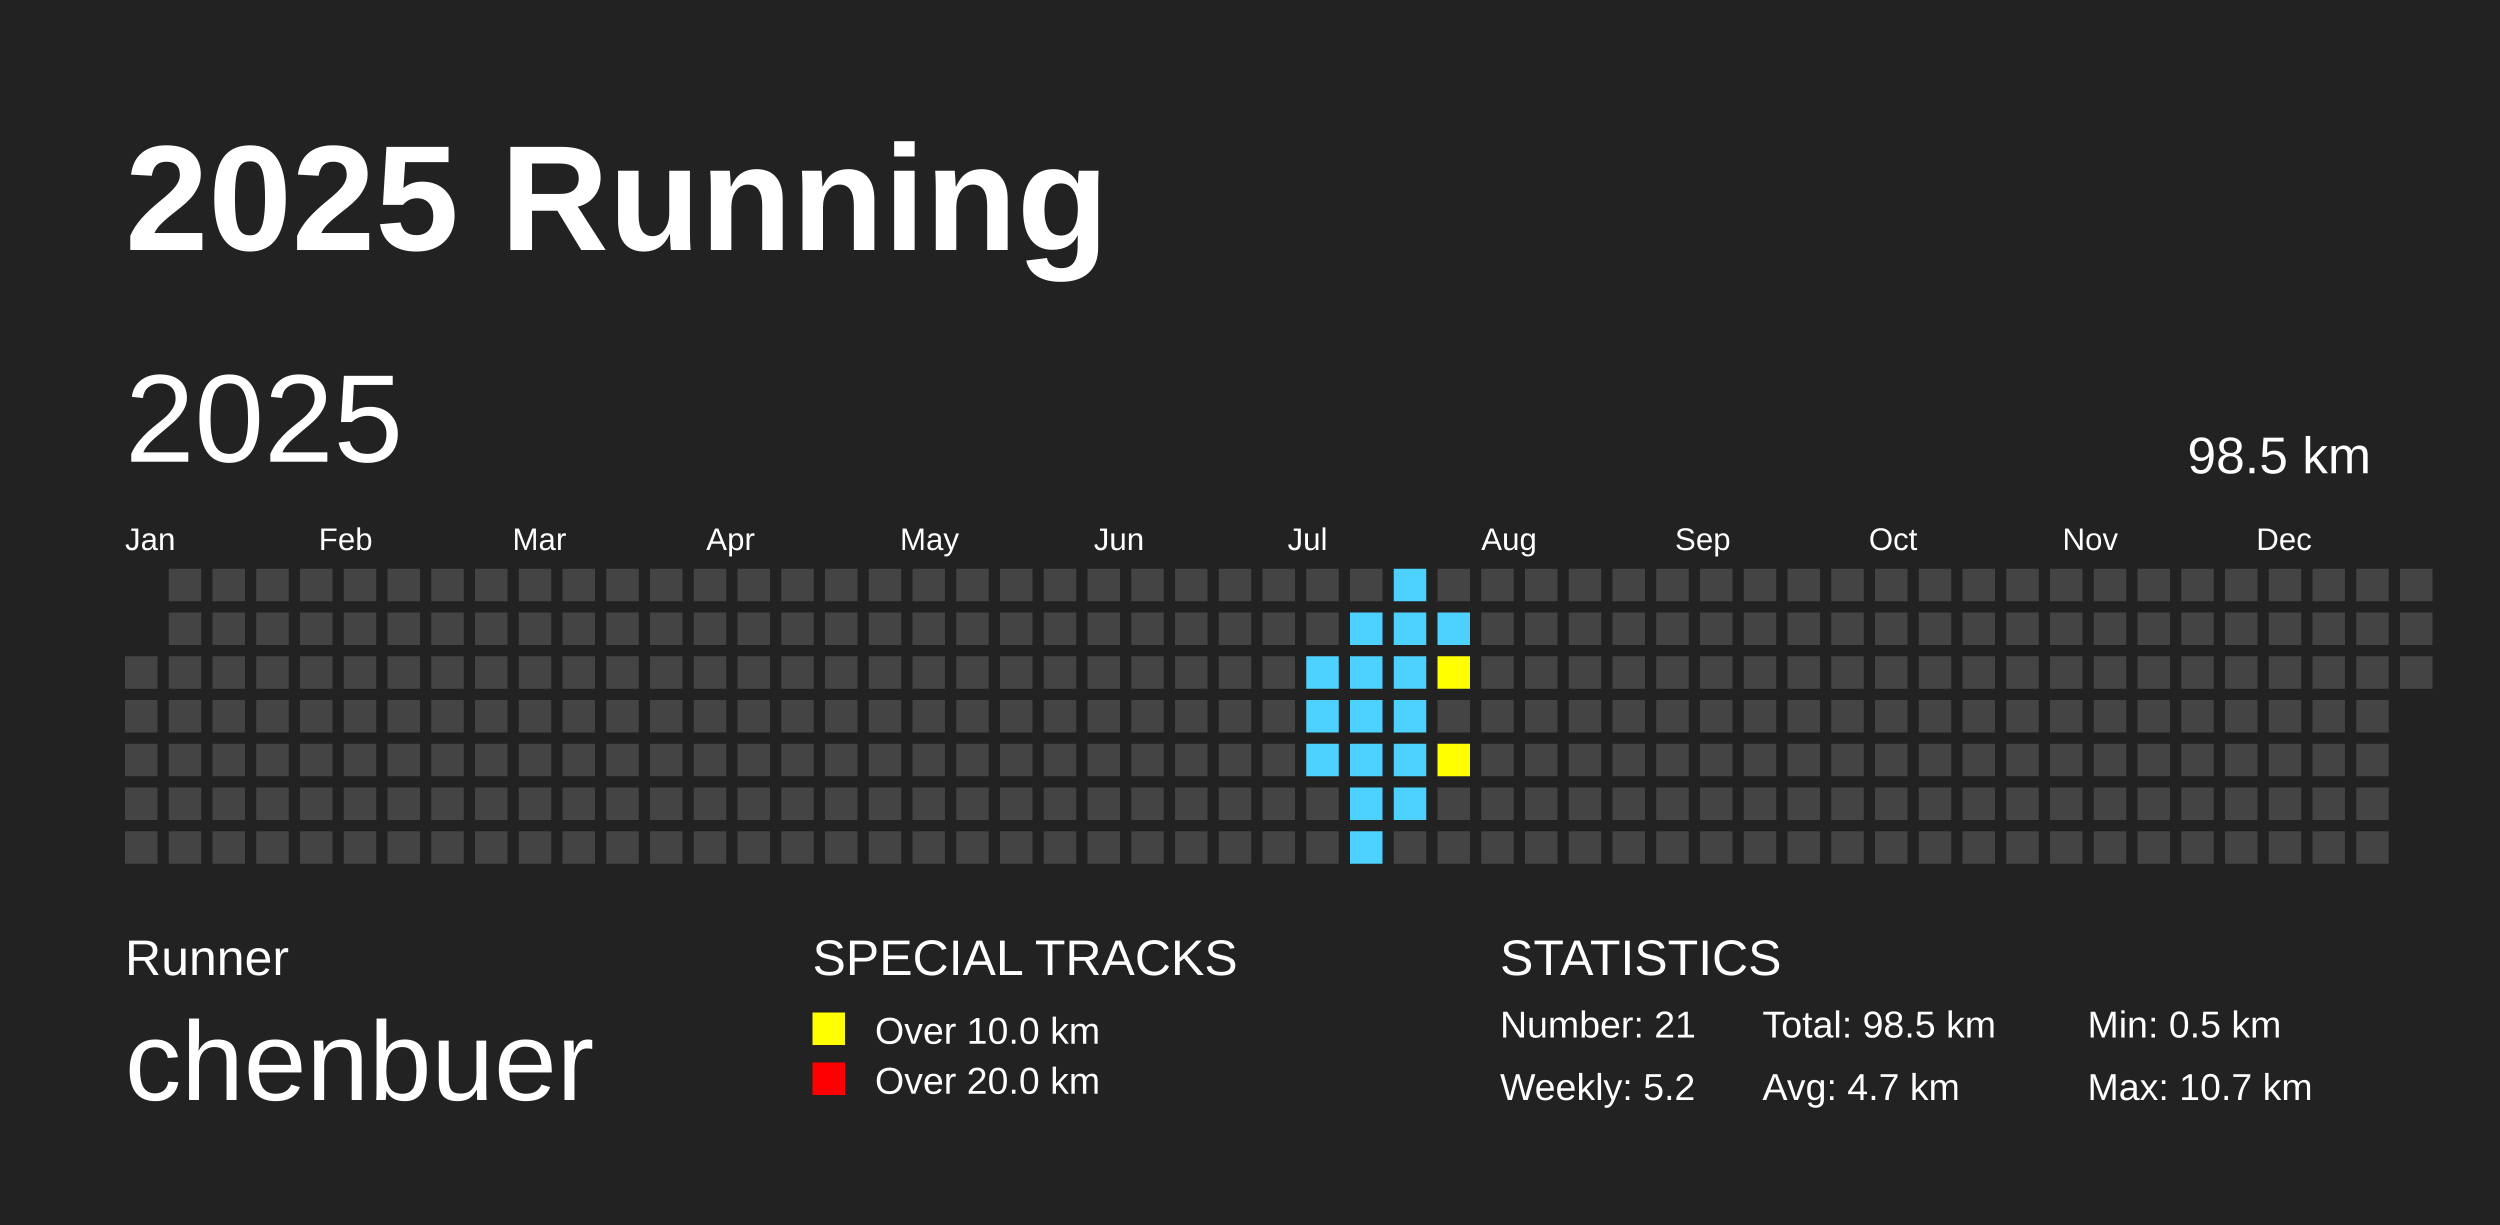
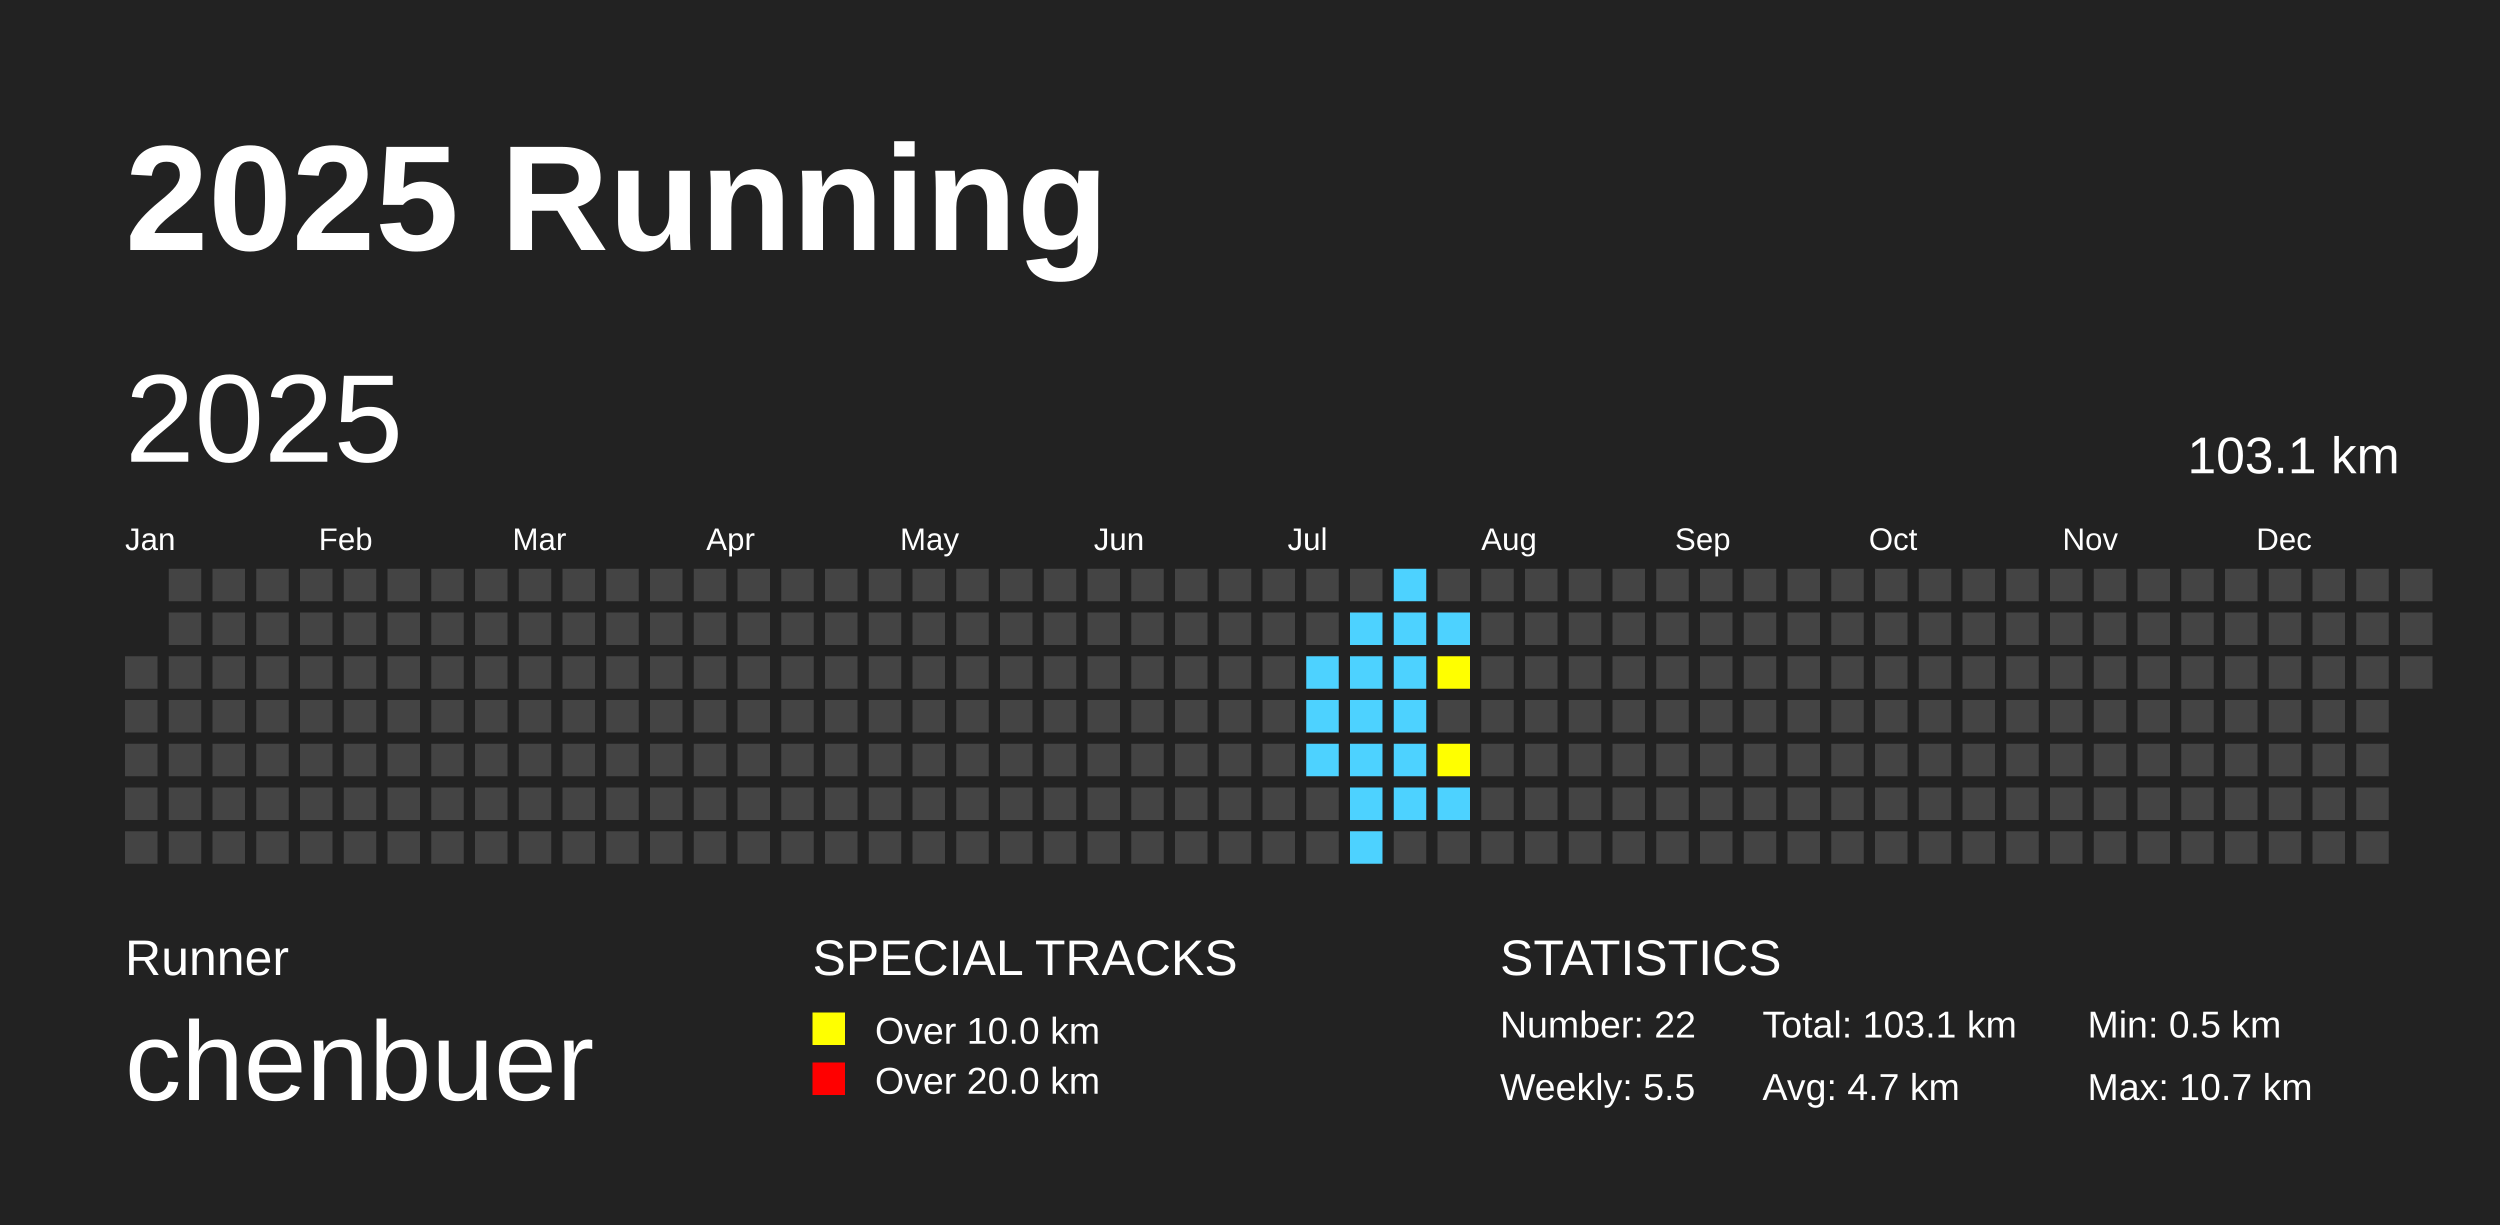
<svg xmlns="http://www.w3.org/2000/svg" baseProfile="full" height="98mm" version="1.1" viewBox="0,0,200,98" width="200mm">
  <defs />
  <rect fill="#222222" height="98" width="200" x="0" y="0" />
  <text fill="#FFFFFF" style="font-size:12px; font-family:Arial; font-weight:bold;" x="10" y="20">2025 Running</text>
  <text fill="#FFFFFF" style="font-size:4px; font-family:Arial" x="10" y="78">Runner</text>
  <text fill="#FFFFFF" style="font-size:9px; font-family:Arial" x="10" y="88">chenbuer</text>
  <text fill="#FFFFFF" style="font-size:4px; font-family:Arial" x="65" y="78">SPECIAL TRACKS</text>
  <rect fill="yellow" height="2.6" width="2.6" x="65" y="81" />
  <text fill="#FFFFFF" style="font-size:3px; font-family:Arial" x="70" y="83.5">Over 10.0 km</text>
  <rect fill="red" height="2.6" width="2.6" x="65" y="85" />
  <text fill="#FFFFFF" style="font-size:3px; font-family:Arial" x="70" y="87.5">Over 20.0 km</text>
  <text fill="#FFFFFF" style="font-size:4px; font-family:Arial" x="120" y="78">STATISTICS</text>
-   <text fill="#FFFFFF" style="font-size:3px; font-family:Arial" x="120" y="83">Number: 21</text>
-   <text fill="#FFFFFF" style="font-size:3px; font-family:Arial" x="120" y="88">Weekly: 5.2</text>
-   <text fill="#FFFFFF" style="font-size:3px; font-family:Arial" x="141" y="83">Total: 98.5 km</text>
+   <text fill="#FFFFFF" style="font-size:3px; font-family:Arial" x="120" y="83">Number: 22</text>
+   <text fill="#FFFFFF" style="font-size:3px; font-family:Arial" x="120" y="88">Weekly: 5.5</text>
+   <text fill="#FFFFFF" style="font-size:3px; font-family:Arial" x="141" y="83">Total: 103.1 km</text>
  <text fill="#FFFFFF" style="font-size:3px; font-family:Arial" x="141" y="88">Avg: 4.7 km</text>
  <text fill="#FFFFFF" style="font-size:3px; font-family:Arial" x="167" y="83">Min: 0.5 km</text>
  <text fill="#FFFFFF" style="font-size:3px; font-family:Arial" x="167" y="88">Max: 10.7 km</text>
  <text dominant-baseline="hanging" fill="#FFFFFF" style="font-size:10.0px; font-family:Arial;" x="10" y="30">2025</text>
-   <text dominant-baseline="hanging" fill="#FFFFFF" style="font-size:4.125px; font-family:Arial;" x="175" y="35">98.5 km</text>
+   <text dominant-baseline="hanging" fill="#FFFFFF" style="font-size:4.125px; font-family:Arial;" x="175" y="35">103.1 km</text>
  <text fill="#FFFFFF" style="font-size:2.5px; font-family:Arial" x="10.0" y="44">Jan</text>
  <text fill="#FFFFFF" style="font-size:2.5px; font-family:Arial" x="25.5" y="44">Feb</text>
  <text fill="#FFFFFF" style="font-size:2.5px; font-family:Arial" x="41.0" y="44">Mar</text>
  <text fill="#FFFFFF" style="font-size:2.5px; font-family:Arial" x="56.5" y="44">Apr</text>
  <text fill="#FFFFFF" style="font-size:2.5px; font-family:Arial" x="72.0" y="44">May</text>
  <text fill="#FFFFFF" style="font-size:2.5px; font-family:Arial" x="87.5" y="44">Jun</text>
  <text fill="#FFFFFF" style="font-size:2.5px; font-family:Arial" x="103.0" y="44">Jul</text>
  <text fill="#FFFFFF" style="font-size:2.5px; font-family:Arial" x="118.5" y="44">Aug</text>
  <text fill="#FFFFFF" style="font-size:2.5px; font-family:Arial" x="134.0" y="44">Sep</text>
  <text fill="#FFFFFF" style="font-size:2.5px; font-family:Arial" x="149.5" y="44">Oct</text>
  <text fill="#FFFFFF" style="font-size:2.5px; font-family:Arial" x="165.0" y="44">Nov</text>
  <text fill="#FFFFFF" style="font-size:2.5px; font-family:Arial" x="180.5" y="44">Dec</text>
  <rect fill="#444444" height="2.6" width="2.6" x="10.0" y="52.5" />
  <rect fill="#444444" height="2.6" width="2.6" x="10.0" y="56.0" />
  <rect fill="#444444" height="2.6" width="2.6" x="10.0" y="59.5" />
  <rect fill="#444444" height="2.6" width="2.6" x="10.0" y="63.0" />
  <rect fill="#444444" height="2.6" width="2.6" x="10.0" y="66.5" />
  <rect fill="#444444" height="2.6" width="2.6" x="13.5" y="45.5" />
  <rect fill="#444444" height="2.6" width="2.6" x="13.5" y="49.0" />
  <rect fill="#444444" height="2.6" width="2.6" x="13.5" y="52.5" />
  <rect fill="#444444" height="2.6" width="2.6" x="13.5" y="56.0" />
  <rect fill="#444444" height="2.6" width="2.6" x="13.5" y="59.5" />
  <rect fill="#444444" height="2.6" width="2.6" x="13.5" y="63.0" />
  <rect fill="#444444" height="2.6" width="2.6" x="13.5" y="66.5" />
  <rect fill="#444444" height="2.6" width="2.6" x="17.0" y="45.5" />
  <rect fill="#444444" height="2.6" width="2.6" x="17.0" y="49.0" />
  <rect fill="#444444" height="2.6" width="2.6" x="17.0" y="52.5" />
  <rect fill="#444444" height="2.6" width="2.6" x="17.0" y="56.0" />
  <rect fill="#444444" height="2.6" width="2.6" x="17.0" y="59.5" />
  <rect fill="#444444" height="2.6" width="2.6" x="17.0" y="63.0" />
  <rect fill="#444444" height="2.6" width="2.6" x="17.0" y="66.5" />
  <rect fill="#444444" height="2.6" width="2.6" x="20.5" y="45.5" />
  <rect fill="#444444" height="2.6" width="2.6" x="20.5" y="49.0" />
  <rect fill="#444444" height="2.6" width="2.6" x="20.5" y="52.5" />
  <rect fill="#444444" height="2.6" width="2.6" x="20.5" y="56.0" />
  <rect fill="#444444" height="2.6" width="2.6" x="20.5" y="59.5" />
  <rect fill="#444444" height="2.6" width="2.6" x="20.5" y="63.0" />
  <rect fill="#444444" height="2.6" width="2.6" x="20.5" y="66.5" />
  <rect fill="#444444" height="2.6" width="2.6" x="24.0" y="45.5" />
  <rect fill="#444444" height="2.6" width="2.6" x="24.0" y="49.0" />
  <rect fill="#444444" height="2.6" width="2.6" x="24.0" y="52.5" />
  <rect fill="#444444" height="2.6" width="2.6" x="24.0" y="56.0" />
  <rect fill="#444444" height="2.6" width="2.6" x="24.0" y="59.5" />
  <rect fill="#444444" height="2.6" width="2.6" x="24.0" y="63.0" />
  <rect fill="#444444" height="2.6" width="2.6" x="24.0" y="66.5" />
  <rect fill="#444444" height="2.6" width="2.6" x="27.5" y="45.5" />
  <rect fill="#444444" height="2.6" width="2.6" x="27.5" y="49.0" />
  <rect fill="#444444" height="2.6" width="2.6" x="27.5" y="52.5" />
  <rect fill="#444444" height="2.6" width="2.6" x="27.5" y="56.0" />
  <rect fill="#444444" height="2.6" width="2.6" x="27.5" y="59.5" />
  <rect fill="#444444" height="2.6" width="2.6" x="27.5" y="63.0" />
  <rect fill="#444444" height="2.6" width="2.6" x="27.5" y="66.5" />
  <rect fill="#444444" height="2.6" width="2.6" x="31.0" y="45.5" />
  <rect fill="#444444" height="2.6" width="2.6" x="31.0" y="49.0" />
  <rect fill="#444444" height="2.6" width="2.6" x="31.0" y="52.5" />
  <rect fill="#444444" height="2.6" width="2.6" x="31.0" y="56.0" />
  <rect fill="#444444" height="2.6" width="2.6" x="31.0" y="59.5" />
  <rect fill="#444444" height="2.6" width="2.6" x="31.0" y="63.0" />
  <rect fill="#444444" height="2.6" width="2.6" x="31.0" y="66.5" />
  <rect fill="#444444" height="2.6" width="2.6" x="34.5" y="45.5" />
  <rect fill="#444444" height="2.6" width="2.6" x="34.5" y="49.0" />
  <rect fill="#444444" height="2.6" width="2.6" x="34.5" y="52.5" />
  <rect fill="#444444" height="2.6" width="2.6" x="34.5" y="56.0" />
  <rect fill="#444444" height="2.6" width="2.6" x="34.5" y="59.5" />
  <rect fill="#444444" height="2.6" width="2.6" x="34.5" y="63.0" />
  <rect fill="#444444" height="2.6" width="2.6" x="34.5" y="66.5" />
  <rect fill="#444444" height="2.6" width="2.6" x="38.0" y="45.5" />
  <rect fill="#444444" height="2.6" width="2.6" x="38.0" y="49.0" />
  <rect fill="#444444" height="2.6" width="2.6" x="38.0" y="52.5" />
  <rect fill="#444444" height="2.6" width="2.6" x="38.0" y="56.0" />
  <rect fill="#444444" height="2.6" width="2.6" x="38.0" y="59.5" />
  <rect fill="#444444" height="2.6" width="2.6" x="38.0" y="63.0" />
  <rect fill="#444444" height="2.6" width="2.6" x="38.0" y="66.5" />
  <rect fill="#444444" height="2.6" width="2.6" x="41.5" y="45.5" />
  <rect fill="#444444" height="2.6" width="2.6" x="41.5" y="49.0" />
  <rect fill="#444444" height="2.6" width="2.6" x="41.5" y="52.5" />
  <rect fill="#444444" height="2.6" width="2.6" x="41.5" y="56.0" />
  <rect fill="#444444" height="2.6" width="2.6" x="41.5" y="59.5" />
  <rect fill="#444444" height="2.6" width="2.6" x="41.5" y="63.0" />
  <rect fill="#444444" height="2.6" width="2.6" x="41.5" y="66.5" />
  <rect fill="#444444" height="2.6" width="2.6" x="45.0" y="45.5" />
  <rect fill="#444444" height="2.6" width="2.6" x="45.0" y="49.0" />
  <rect fill="#444444" height="2.6" width="2.6" x="45.0" y="52.5" />
  <rect fill="#444444" height="2.6" width="2.6" x="45.0" y="56.0" />
  <rect fill="#444444" height="2.6" width="2.6" x="45.0" y="59.5" />
  <rect fill="#444444" height="2.6" width="2.6" x="45.0" y="63.0" />
  <rect fill="#444444" height="2.6" width="2.6" x="45.0" y="66.5" />
  <rect fill="#444444" height="2.6" width="2.6" x="48.5" y="45.5" />
  <rect fill="#444444" height="2.6" width="2.6" x="48.5" y="49.0" />
  <rect fill="#444444" height="2.6" width="2.6" x="48.5" y="52.5" />
  <rect fill="#444444" height="2.6" width="2.6" x="48.5" y="56.0" />
  <rect fill="#444444" height="2.6" width="2.6" x="48.5" y="59.5" />
  <rect fill="#444444" height="2.6" width="2.6" x="48.5" y="63.0" />
  <rect fill="#444444" height="2.6" width="2.6" x="48.5" y="66.5" />
  <rect fill="#444444" height="2.6" width="2.6" x="52.0" y="45.5" />
  <rect fill="#444444" height="2.6" width="2.6" x="52.0" y="49.0" />
  <rect fill="#444444" height="2.6" width="2.6" x="52.0" y="52.5" />
  <rect fill="#444444" height="2.6" width="2.6" x="52.0" y="56.0" />
  <rect fill="#444444" height="2.6" width="2.6" x="52.0" y="59.5" />
  <rect fill="#444444" height="2.6" width="2.6" x="52.0" y="63.0" />
  <rect fill="#444444" height="2.6" width="2.6" x="52.0" y="66.5" />
  <rect fill="#444444" height="2.6" width="2.6" x="55.5" y="45.5" />
  <rect fill="#444444" height="2.6" width="2.6" x="55.5" y="49.0" />
  <rect fill="#444444" height="2.6" width="2.6" x="55.5" y="52.5" />
  <rect fill="#444444" height="2.6" width="2.6" x="55.5" y="56.0" />
  <rect fill="#444444" height="2.6" width="2.6" x="55.5" y="59.5" />
  <rect fill="#444444" height="2.6" width="2.6" x="55.5" y="63.0" />
  <rect fill="#444444" height="2.6" width="2.6" x="55.5" y="66.5" />
  <rect fill="#444444" height="2.6" width="2.6" x="59.0" y="45.5" />
  <rect fill="#444444" height="2.6" width="2.6" x="59.0" y="49.0" />
  <rect fill="#444444" height="2.6" width="2.6" x="59.0" y="52.5" />
  <rect fill="#444444" height="2.6" width="2.6" x="59.0" y="56.0" />
  <rect fill="#444444" height="2.6" width="2.6" x="59.0" y="59.5" />
  <rect fill="#444444" height="2.6" width="2.6" x="59.0" y="63.0" />
  <rect fill="#444444" height="2.6" width="2.6" x="59.0" y="66.5" />
  <rect fill="#444444" height="2.6" width="2.6" x="62.5" y="45.5" />
  <rect fill="#444444" height="2.6" width="2.6" x="62.5" y="49.0" />
  <rect fill="#444444" height="2.6" width="2.6" x="62.5" y="52.5" />
  <rect fill="#444444" height="2.6" width="2.6" x="62.5" y="56.0" />
  <rect fill="#444444" height="2.6" width="2.6" x="62.5" y="59.5" />
  <rect fill="#444444" height="2.6" width="2.6" x="62.5" y="63.0" />
  <rect fill="#444444" height="2.6" width="2.6" x="62.5" y="66.5" />
  <rect fill="#444444" height="2.6" width="2.6" x="66.0" y="45.5" />
  <rect fill="#444444" height="2.6" width="2.6" x="66.0" y="49.0" />
  <rect fill="#444444" height="2.6" width="2.6" x="66.0" y="52.5" />
  <rect fill="#444444" height="2.6" width="2.6" x="66.0" y="56.0" />
  <rect fill="#444444" height="2.6" width="2.6" x="66.0" y="59.5" />
  <rect fill="#444444" height="2.6" width="2.6" x="66.0" y="63.0" />
  <rect fill="#444444" height="2.6" width="2.6" x="66.0" y="66.5" />
  <rect fill="#444444" height="2.6" width="2.6" x="69.5" y="45.5" />
  <rect fill="#444444" height="2.6" width="2.6" x="69.5" y="49.0" />
  <rect fill="#444444" height="2.6" width="2.6" x="69.5" y="52.5" />
  <rect fill="#444444" height="2.6" width="2.6" x="69.5" y="56.0" />
  <rect fill="#444444" height="2.6" width="2.6" x="69.5" y="59.5" />
  <rect fill="#444444" height="2.6" width="2.6" x="69.5" y="63.0" />
  <rect fill="#444444" height="2.6" width="2.6" x="69.5" y="66.5" />
  <rect fill="#444444" height="2.6" width="2.6" x="73.0" y="45.5" />
  <rect fill="#444444" height="2.6" width="2.6" x="73.0" y="49.0" />
  <rect fill="#444444" height="2.6" width="2.6" x="73.0" y="52.5" />
  <rect fill="#444444" height="2.6" width="2.6" x="73.0" y="56.0" />
  <rect fill="#444444" height="2.6" width="2.6" x="73.0" y="59.5" />
  <rect fill="#444444" height="2.6" width="2.6" x="73.0" y="63.0" />
  <rect fill="#444444" height="2.6" width="2.6" x="73.0" y="66.5" />
  <rect fill="#444444" height="2.6" width="2.6" x="76.5" y="45.5" />
  <rect fill="#444444" height="2.6" width="2.6" x="76.5" y="49.0" />
  <rect fill="#444444" height="2.6" width="2.6" x="76.5" y="52.5" />
  <rect fill="#444444" height="2.6" width="2.6" x="76.5" y="56.0" />
  <rect fill="#444444" height="2.6" width="2.6" x="76.5" y="59.5" />
  <rect fill="#444444" height="2.6" width="2.6" x="76.5" y="63.0" />
  <rect fill="#444444" height="2.6" width="2.6" x="76.5" y="66.5" />
  <rect fill="#444444" height="2.6" width="2.6" x="80.0" y="45.5" />
  <rect fill="#444444" height="2.6" width="2.6" x="80.0" y="49.0" />
  <rect fill="#444444" height="2.6" width="2.6" x="80.0" y="52.5" />
  <rect fill="#444444" height="2.6" width="2.6" x="80.0" y="56.0" />
  <rect fill="#444444" height="2.6" width="2.6" x="80.0" y="59.5" />
  <rect fill="#444444" height="2.6" width="2.6" x="80.0" y="63.0" />
  <rect fill="#444444" height="2.6" width="2.6" x="80.0" y="66.5" />
  <rect fill="#444444" height="2.6" width="2.6" x="83.5" y="45.5" />
  <rect fill="#444444" height="2.6" width="2.6" x="83.5" y="49.0" />
  <rect fill="#444444" height="2.6" width="2.6" x="83.5" y="52.5" />
  <rect fill="#444444" height="2.6" width="2.6" x="83.5" y="56.0" />
  <rect fill="#444444" height="2.6" width="2.6" x="83.5" y="59.5" />
  <rect fill="#444444" height="2.6" width="2.6" x="83.5" y="63.0" />
  <rect fill="#444444" height="2.6" width="2.6" x="83.5" y="66.5" />
  <rect fill="#444444" height="2.6" width="2.6" x="87.0" y="45.5" />
  <rect fill="#444444" height="2.6" width="2.6" x="87.0" y="49.0" />
  <rect fill="#444444" height="2.6" width="2.6" x="87.0" y="52.5" />
  <rect fill="#444444" height="2.6" width="2.6" x="87.0" y="56.0" />
  <rect fill="#444444" height="2.6" width="2.6" x="87.0" y="59.5" />
  <rect fill="#444444" height="2.6" width="2.6" x="87.0" y="63.0" />
  <rect fill="#444444" height="2.6" width="2.6" x="87.0" y="66.5" />
  <rect fill="#444444" height="2.6" width="2.6" x="90.5" y="45.5" />
  <rect fill="#444444" height="2.6" width="2.6" x="90.5" y="49.0" />
  <rect fill="#444444" height="2.6" width="2.6" x="90.5" y="52.5" />
  <rect fill="#444444" height="2.6" width="2.6" x="90.5" y="56.0" />
  <rect fill="#444444" height="2.6" width="2.6" x="90.5" y="59.5" />
  <rect fill="#444444" height="2.6" width="2.6" x="90.5" y="63.0" />
  <rect fill="#444444" height="2.6" width="2.6" x="90.5" y="66.5" />
  <rect fill="#444444" height="2.6" width="2.6" x="94.0" y="45.5" />
  <rect fill="#444444" height="2.6" width="2.6" x="94.0" y="49.0" />
  <rect fill="#444444" height="2.6" width="2.6" x="94.0" y="52.5" />
  <rect fill="#444444" height="2.6" width="2.6" x="94.0" y="56.0" />
  <rect fill="#444444" height="2.6" width="2.6" x="94.0" y="59.5" />
  <rect fill="#444444" height="2.6" width="2.6" x="94.0" y="63.0" />
  <rect fill="#444444" height="2.6" width="2.6" x="94.0" y="66.5" />
  <rect fill="#444444" height="2.6" width="2.6" x="97.5" y="45.5" />
  <rect fill="#444444" height="2.6" width="2.6" x="97.5" y="49.0" />
  <rect fill="#444444" height="2.6" width="2.6" x="97.5" y="52.5" />
  <rect fill="#444444" height="2.6" width="2.6" x="97.5" y="56.0" />
  <rect fill="#444444" height="2.6" width="2.6" x="97.5" y="59.5" />
  <rect fill="#444444" height="2.6" width="2.6" x="97.5" y="63.0" />
  <rect fill="#444444" height="2.6" width="2.6" x="97.5" y="66.5" />
  <rect fill="#444444" height="2.6" width="2.6" x="101.0" y="45.5" />
  <rect fill="#444444" height="2.6" width="2.6" x="101.0" y="49.0" />
  <rect fill="#444444" height="2.6" width="2.6" x="101.0" y="52.5" />
  <rect fill="#444444" height="2.6" width="2.6" x="101.0" y="56.0" />
  <rect fill="#444444" height="2.6" width="2.6" x="101.0" y="59.5" />
  <rect fill="#444444" height="2.6" width="2.6" x="101.0" y="63.0" />
  <rect fill="#444444" height="2.6" width="2.6" x="101.0" y="66.5" />
  <rect fill="#444444" height="2.6" width="2.6" x="104.5" y="45.5" />
  <rect fill="#444444" height="2.6" width="2.6" x="104.5" y="49.0" />
  <rect fill="#4DD2FF" height="2.6" width="2.6" x="104.5" y="52.5" />
  <rect fill="#4DD2FF" height="2.6" width="2.6" x="104.5" y="56.0" />
  <rect fill="#4DD2FF" height="2.6" width="2.6" x="104.5" y="59.5" />
  <rect fill="#444444" height="2.6" width="2.6" x="104.5" y="63.0" />
  <rect fill="#444444" height="2.6" width="2.6" x="104.5" y="66.5" />
  <rect fill="#444444" height="2.6" width="2.6" x="108.0" y="45.5" />
  <rect fill="#4DD2FF" height="2.6" width="2.6" x="108.0" y="49.0" />
  <rect fill="#4DD2FF" height="2.6" width="2.6" x="108.0" y="52.5" />
  <rect fill="#4DD2FF" height="2.6" width="2.6" x="108.0" y="56.0" />
  <rect fill="#4DD2FF" height="2.6" width="2.6" x="108.0" y="59.5" />
  <rect fill="#4DD2FF" height="2.6" width="2.6" x="108.0" y="63.0" />
  <rect fill="#4DD2FF" height="2.6" width="2.6" x="108.0" y="66.5" />
  <rect fill="#4DD2FF" height="2.6" width="2.6" x="111.5" y="45.5" />
  <rect fill="#4DD2FF" height="2.6" width="2.6" x="111.5" y="49.0" />
  <rect fill="#4DD2FF" height="2.6" width="2.6" x="111.5" y="52.5" />
  <rect fill="#4DD2FF" height="2.6" width="2.6" x="111.5" y="56.0" />
  <rect fill="#4DD2FF" height="2.6" width="2.6" x="111.5" y="59.5" />
  <rect fill="#4DD2FF" height="2.6" width="2.6" x="111.5" y="63.0" />
  <rect fill="#444444" height="2.6" width="2.6" x="111.5" y="66.5" />
  <rect fill="#444444" height="2.6" width="2.6" x="115.0" y="45.5" />
  <rect fill="#4DD2FF" height="2.6" width="2.6" x="115.0" y="49.0" />
  <rect fill="yellow" height="2.6" width="2.6" x="115.0" y="52.5" />
  <rect fill="#444444" height="2.6" width="2.6" x="115.0" y="56.0" />
  <rect fill="yellow" height="2.6" width="2.6" x="115.0" y="59.5" />
-   <rect fill="#444444" height="2.6" width="2.6" x="115.0" y="63.0" />
+   <rect fill="#4DD2FF" height="2.6" width="2.6" x="115.0" y="63.0" />
  <rect fill="#444444" height="2.6" width="2.6" x="115.0" y="66.5" />
  <rect fill="#444444" height="2.6" width="2.6" x="118.5" y="45.5" />
  <rect fill="#444444" height="2.6" width="2.6" x="118.5" y="49.0" />
  <rect fill="#444444" height="2.6" width="2.6" x="118.5" y="52.5" />
  <rect fill="#444444" height="2.6" width="2.6" x="118.5" y="56.0" />
  <rect fill="#444444" height="2.6" width="2.6" x="118.5" y="59.5" />
  <rect fill="#444444" height="2.6" width="2.6" x="118.5" y="63.0" />
  <rect fill="#444444" height="2.6" width="2.6" x="118.5" y="66.5" />
  <rect fill="#444444" height="2.6" width="2.6" x="122.0" y="45.5" />
  <rect fill="#444444" height="2.6" width="2.6" x="122.0" y="49.0" />
  <rect fill="#444444" height="2.6" width="2.6" x="122.0" y="52.5" />
  <rect fill="#444444" height="2.6" width="2.6" x="122.0" y="56.0" />
  <rect fill="#444444" height="2.6" width="2.6" x="122.0" y="59.5" />
  <rect fill="#444444" height="2.6" width="2.6" x="122.0" y="63.0" />
  <rect fill="#444444" height="2.6" width="2.6" x="122.0" y="66.5" />
  <rect fill="#444444" height="2.6" width="2.6" x="125.5" y="45.5" />
  <rect fill="#444444" height="2.6" width="2.6" x="125.5" y="49.0" />
  <rect fill="#444444" height="2.6" width="2.6" x="125.5" y="52.5" />
  <rect fill="#444444" height="2.6" width="2.6" x="125.5" y="56.0" />
  <rect fill="#444444" height="2.6" width="2.6" x="125.5" y="59.5" />
  <rect fill="#444444" height="2.6" width="2.6" x="125.5" y="63.0" />
  <rect fill="#444444" height="2.6" width="2.6" x="125.5" y="66.5" />
  <rect fill="#444444" height="2.6" width="2.6" x="129.0" y="45.5" />
  <rect fill="#444444" height="2.6" width="2.6" x="129.0" y="49.0" />
  <rect fill="#444444" height="2.6" width="2.6" x="129.0" y="52.5" />
  <rect fill="#444444" height="2.6" width="2.6" x="129.0" y="56.0" />
  <rect fill="#444444" height="2.6" width="2.6" x="129.0" y="59.5" />
  <rect fill="#444444" height="2.6" width="2.6" x="129.0" y="63.0" />
  <rect fill="#444444" height="2.6" width="2.6" x="129.0" y="66.5" />
  <rect fill="#444444" height="2.6" width="2.6" x="132.5" y="45.5" />
  <rect fill="#444444" height="2.6" width="2.6" x="132.5" y="49.0" />
  <rect fill="#444444" height="2.6" width="2.6" x="132.5" y="52.5" />
  <rect fill="#444444" height="2.6" width="2.6" x="132.5" y="56.0" />
  <rect fill="#444444" height="2.6" width="2.6" x="132.5" y="59.5" />
  <rect fill="#444444" height="2.6" width="2.6" x="132.5" y="63.0" />
  <rect fill="#444444" height="2.6" width="2.6" x="132.5" y="66.5" />
  <rect fill="#444444" height="2.6" width="2.6" x="136.0" y="45.5" />
  <rect fill="#444444" height="2.6" width="2.6" x="136.0" y="49.0" />
  <rect fill="#444444" height="2.6" width="2.6" x="136.0" y="52.5" />
  <rect fill="#444444" height="2.6" width="2.6" x="136.0" y="56.0" />
  <rect fill="#444444" height="2.6" width="2.6" x="136.0" y="59.5" />
  <rect fill="#444444" height="2.6" width="2.6" x="136.0" y="63.0" />
  <rect fill="#444444" height="2.6" width="2.6" x="136.0" y="66.5" />
  <rect fill="#444444" height="2.6" width="2.6" x="139.5" y="45.5" />
  <rect fill="#444444" height="2.6" width="2.6" x="139.5" y="49.0" />
  <rect fill="#444444" height="2.6" width="2.6" x="139.5" y="52.5" />
  <rect fill="#444444" height="2.6" width="2.6" x="139.5" y="56.0" />
  <rect fill="#444444" height="2.6" width="2.6" x="139.5" y="59.5" />
  <rect fill="#444444" height="2.6" width="2.6" x="139.5" y="63.0" />
  <rect fill="#444444" height="2.6" width="2.6" x="139.5" y="66.5" />
  <rect fill="#444444" height="2.6" width="2.6" x="143.0" y="45.5" />
  <rect fill="#444444" height="2.6" width="2.6" x="143.0" y="49.0" />
  <rect fill="#444444" height="2.6" width="2.6" x="143.0" y="52.5" />
  <rect fill="#444444" height="2.6" width="2.6" x="143.0" y="56.0" />
  <rect fill="#444444" height="2.6" width="2.6" x="143.0" y="59.5" />
  <rect fill="#444444" height="2.6" width="2.6" x="143.0" y="63.0" />
  <rect fill="#444444" height="2.6" width="2.6" x="143.0" y="66.5" />
  <rect fill="#444444" height="2.6" width="2.6" x="146.5" y="45.5" />
  <rect fill="#444444" height="2.6" width="2.6" x="146.5" y="49.0" />
  <rect fill="#444444" height="2.6" width="2.6" x="146.5" y="52.5" />
  <rect fill="#444444" height="2.6" width="2.6" x="146.5" y="56.0" />
  <rect fill="#444444" height="2.6" width="2.6" x="146.5" y="59.5" />
  <rect fill="#444444" height="2.6" width="2.6" x="146.5" y="63.0" />
  <rect fill="#444444" height="2.6" width="2.6" x="146.5" y="66.5" />
  <rect fill="#444444" height="2.6" width="2.6" x="150.0" y="45.5" />
  <rect fill="#444444" height="2.6" width="2.6" x="150.0" y="49.0" />
  <rect fill="#444444" height="2.6" width="2.6" x="150.0" y="52.5" />
  <rect fill="#444444" height="2.6" width="2.6" x="150.0" y="56.0" />
  <rect fill="#444444" height="2.6" width="2.6" x="150.0" y="59.5" />
  <rect fill="#444444" height="2.6" width="2.6" x="150.0" y="63.0" />
  <rect fill="#444444" height="2.6" width="2.6" x="150.0" y="66.5" />
  <rect fill="#444444" height="2.6" width="2.6" x="153.5" y="45.5" />
  <rect fill="#444444" height="2.6" width="2.6" x="153.5" y="49.0" />
  <rect fill="#444444" height="2.6" width="2.6" x="153.5" y="52.5" />
  <rect fill="#444444" height="2.6" width="2.6" x="153.5" y="56.0" />
  <rect fill="#444444" height="2.6" width="2.6" x="153.5" y="59.5" />
  <rect fill="#444444" height="2.6" width="2.6" x="153.5" y="63.0" />
  <rect fill="#444444" height="2.6" width="2.6" x="153.5" y="66.5" />
  <rect fill="#444444" height="2.6" width="2.6" x="157.0" y="45.5" />
  <rect fill="#444444" height="2.6" width="2.6" x="157.0" y="49.0" />
  <rect fill="#444444" height="2.6" width="2.6" x="157.0" y="52.5" />
  <rect fill="#444444" height="2.6" width="2.6" x="157.0" y="56.0" />
  <rect fill="#444444" height="2.6" width="2.6" x="157.0" y="59.5" />
  <rect fill="#444444" height="2.6" width="2.6" x="157.0" y="63.0" />
  <rect fill="#444444" height="2.6" width="2.6" x="157.0" y="66.5" />
  <rect fill="#444444" height="2.6" width="2.6" x="160.5" y="45.5" />
  <rect fill="#444444" height="2.6" width="2.6" x="160.5" y="49.0" />
  <rect fill="#444444" height="2.6" width="2.6" x="160.5" y="52.5" />
  <rect fill="#444444" height="2.6" width="2.6" x="160.5" y="56.0" />
  <rect fill="#444444" height="2.6" width="2.6" x="160.5" y="59.5" />
  <rect fill="#444444" height="2.6" width="2.6" x="160.5" y="63.0" />
  <rect fill="#444444" height="2.6" width="2.6" x="160.5" y="66.5" />
  <rect fill="#444444" height="2.6" width="2.6" x="164.0" y="45.5" />
  <rect fill="#444444" height="2.6" width="2.6" x="164.0" y="49.0" />
  <rect fill="#444444" height="2.6" width="2.6" x="164.0" y="52.5" />
  <rect fill="#444444" height="2.6" width="2.6" x="164.0" y="56.0" />
  <rect fill="#444444" height="2.6" width="2.6" x="164.0" y="59.5" />
  <rect fill="#444444" height="2.6" width="2.6" x="164.0" y="63.0" />
  <rect fill="#444444" height="2.6" width="2.6" x="164.0" y="66.5" />
  <rect fill="#444444" height="2.6" width="2.6" x="167.5" y="45.5" />
  <rect fill="#444444" height="2.6" width="2.6" x="167.5" y="49.0" />
  <rect fill="#444444" height="2.6" width="2.6" x="167.5" y="52.5" />
  <rect fill="#444444" height="2.6" width="2.6" x="167.5" y="56.0" />
  <rect fill="#444444" height="2.6" width="2.6" x="167.5" y="59.5" />
  <rect fill="#444444" height="2.6" width="2.6" x="167.5" y="63.0" />
  <rect fill="#444444" height="2.6" width="2.6" x="167.5" y="66.5" />
  <rect fill="#444444" height="2.6" width="2.6" x="171.0" y="45.5" />
  <rect fill="#444444" height="2.6" width="2.6" x="171.0" y="49.0" />
  <rect fill="#444444" height="2.6" width="2.6" x="171.0" y="52.5" />
  <rect fill="#444444" height="2.6" width="2.6" x="171.0" y="56.0" />
  <rect fill="#444444" height="2.6" width="2.6" x="171.0" y="59.5" />
  <rect fill="#444444" height="2.6" width="2.6" x="171.0" y="63.0" />
  <rect fill="#444444" height="2.6" width="2.6" x="171.0" y="66.5" />
  <rect fill="#444444" height="2.6" width="2.6" x="174.5" y="45.5" />
  <rect fill="#444444" height="2.6" width="2.6" x="174.5" y="49.0" />
  <rect fill="#444444" height="2.6" width="2.6" x="174.5" y="52.5" />
  <rect fill="#444444" height="2.6" width="2.6" x="174.5" y="56.0" />
  <rect fill="#444444" height="2.6" width="2.6" x="174.5" y="59.5" />
  <rect fill="#444444" height="2.6" width="2.6" x="174.5" y="63.0" />
  <rect fill="#444444" height="2.6" width="2.6" x="174.5" y="66.5" />
  <rect fill="#444444" height="2.6" width="2.6" x="178.0" y="45.5" />
  <rect fill="#444444" height="2.6" width="2.6" x="178.0" y="49.0" />
  <rect fill="#444444" height="2.6" width="2.6" x="178.0" y="52.5" />
  <rect fill="#444444" height="2.6" width="2.6" x="178.0" y="56.0" />
  <rect fill="#444444" height="2.6" width="2.6" x="178.0" y="59.5" />
  <rect fill="#444444" height="2.6" width="2.6" x="178.0" y="63.0" />
  <rect fill="#444444" height="2.6" width="2.6" x="178.0" y="66.5" />
  <rect fill="#444444" height="2.6" width="2.6" x="181.5" y="45.5" />
  <rect fill="#444444" height="2.6" width="2.6" x="181.5" y="49.0" />
  <rect fill="#444444" height="2.6" width="2.6" x="181.5" y="52.5" />
  <rect fill="#444444" height="2.6" width="2.6" x="181.5" y="56.0" />
  <rect fill="#444444" height="2.6" width="2.6" x="181.5" y="59.5" />
  <rect fill="#444444" height="2.6" width="2.6" x="181.5" y="63.0" />
  <rect fill="#444444" height="2.6" width="2.6" x="181.5" y="66.5" />
  <rect fill="#444444" height="2.6" width="2.6" x="185.0" y="45.5" />
  <rect fill="#444444" height="2.6" width="2.6" x="185.0" y="49.0" />
  <rect fill="#444444" height="2.6" width="2.6" x="185.0" y="52.5" />
  <rect fill="#444444" height="2.6" width="2.6" x="185.0" y="56.0" />
  <rect fill="#444444" height="2.6" width="2.6" x="185.0" y="59.5" />
  <rect fill="#444444" height="2.6" width="2.6" x="185.0" y="63.0" />
  <rect fill="#444444" height="2.6" width="2.6" x="185.0" y="66.5" />
  <rect fill="#444444" height="2.6" width="2.6" x="188.5" y="45.5" />
  <rect fill="#444444" height="2.6" width="2.6" x="188.5" y="49.0" />
  <rect fill="#444444" height="2.6" width="2.6" x="188.5" y="52.5" />
  <rect fill="#444444" height="2.6" width="2.6" x="188.5" y="56.0" />
  <rect fill="#444444" height="2.6" width="2.6" x="188.5" y="59.5" />
  <rect fill="#444444" height="2.6" width="2.6" x="188.5" y="63.0" />
  <rect fill="#444444" height="2.6" width="2.6" x="188.5" y="66.5" />
  <rect fill="#444444" height="2.6" width="2.6" x="192.0" y="45.5" />
  <rect fill="#444444" height="2.6" width="2.6" x="192.0" y="49.0" />
  <rect fill="#444444" height="2.6" width="2.6" x="192.0" y="52.5" />
</svg>
